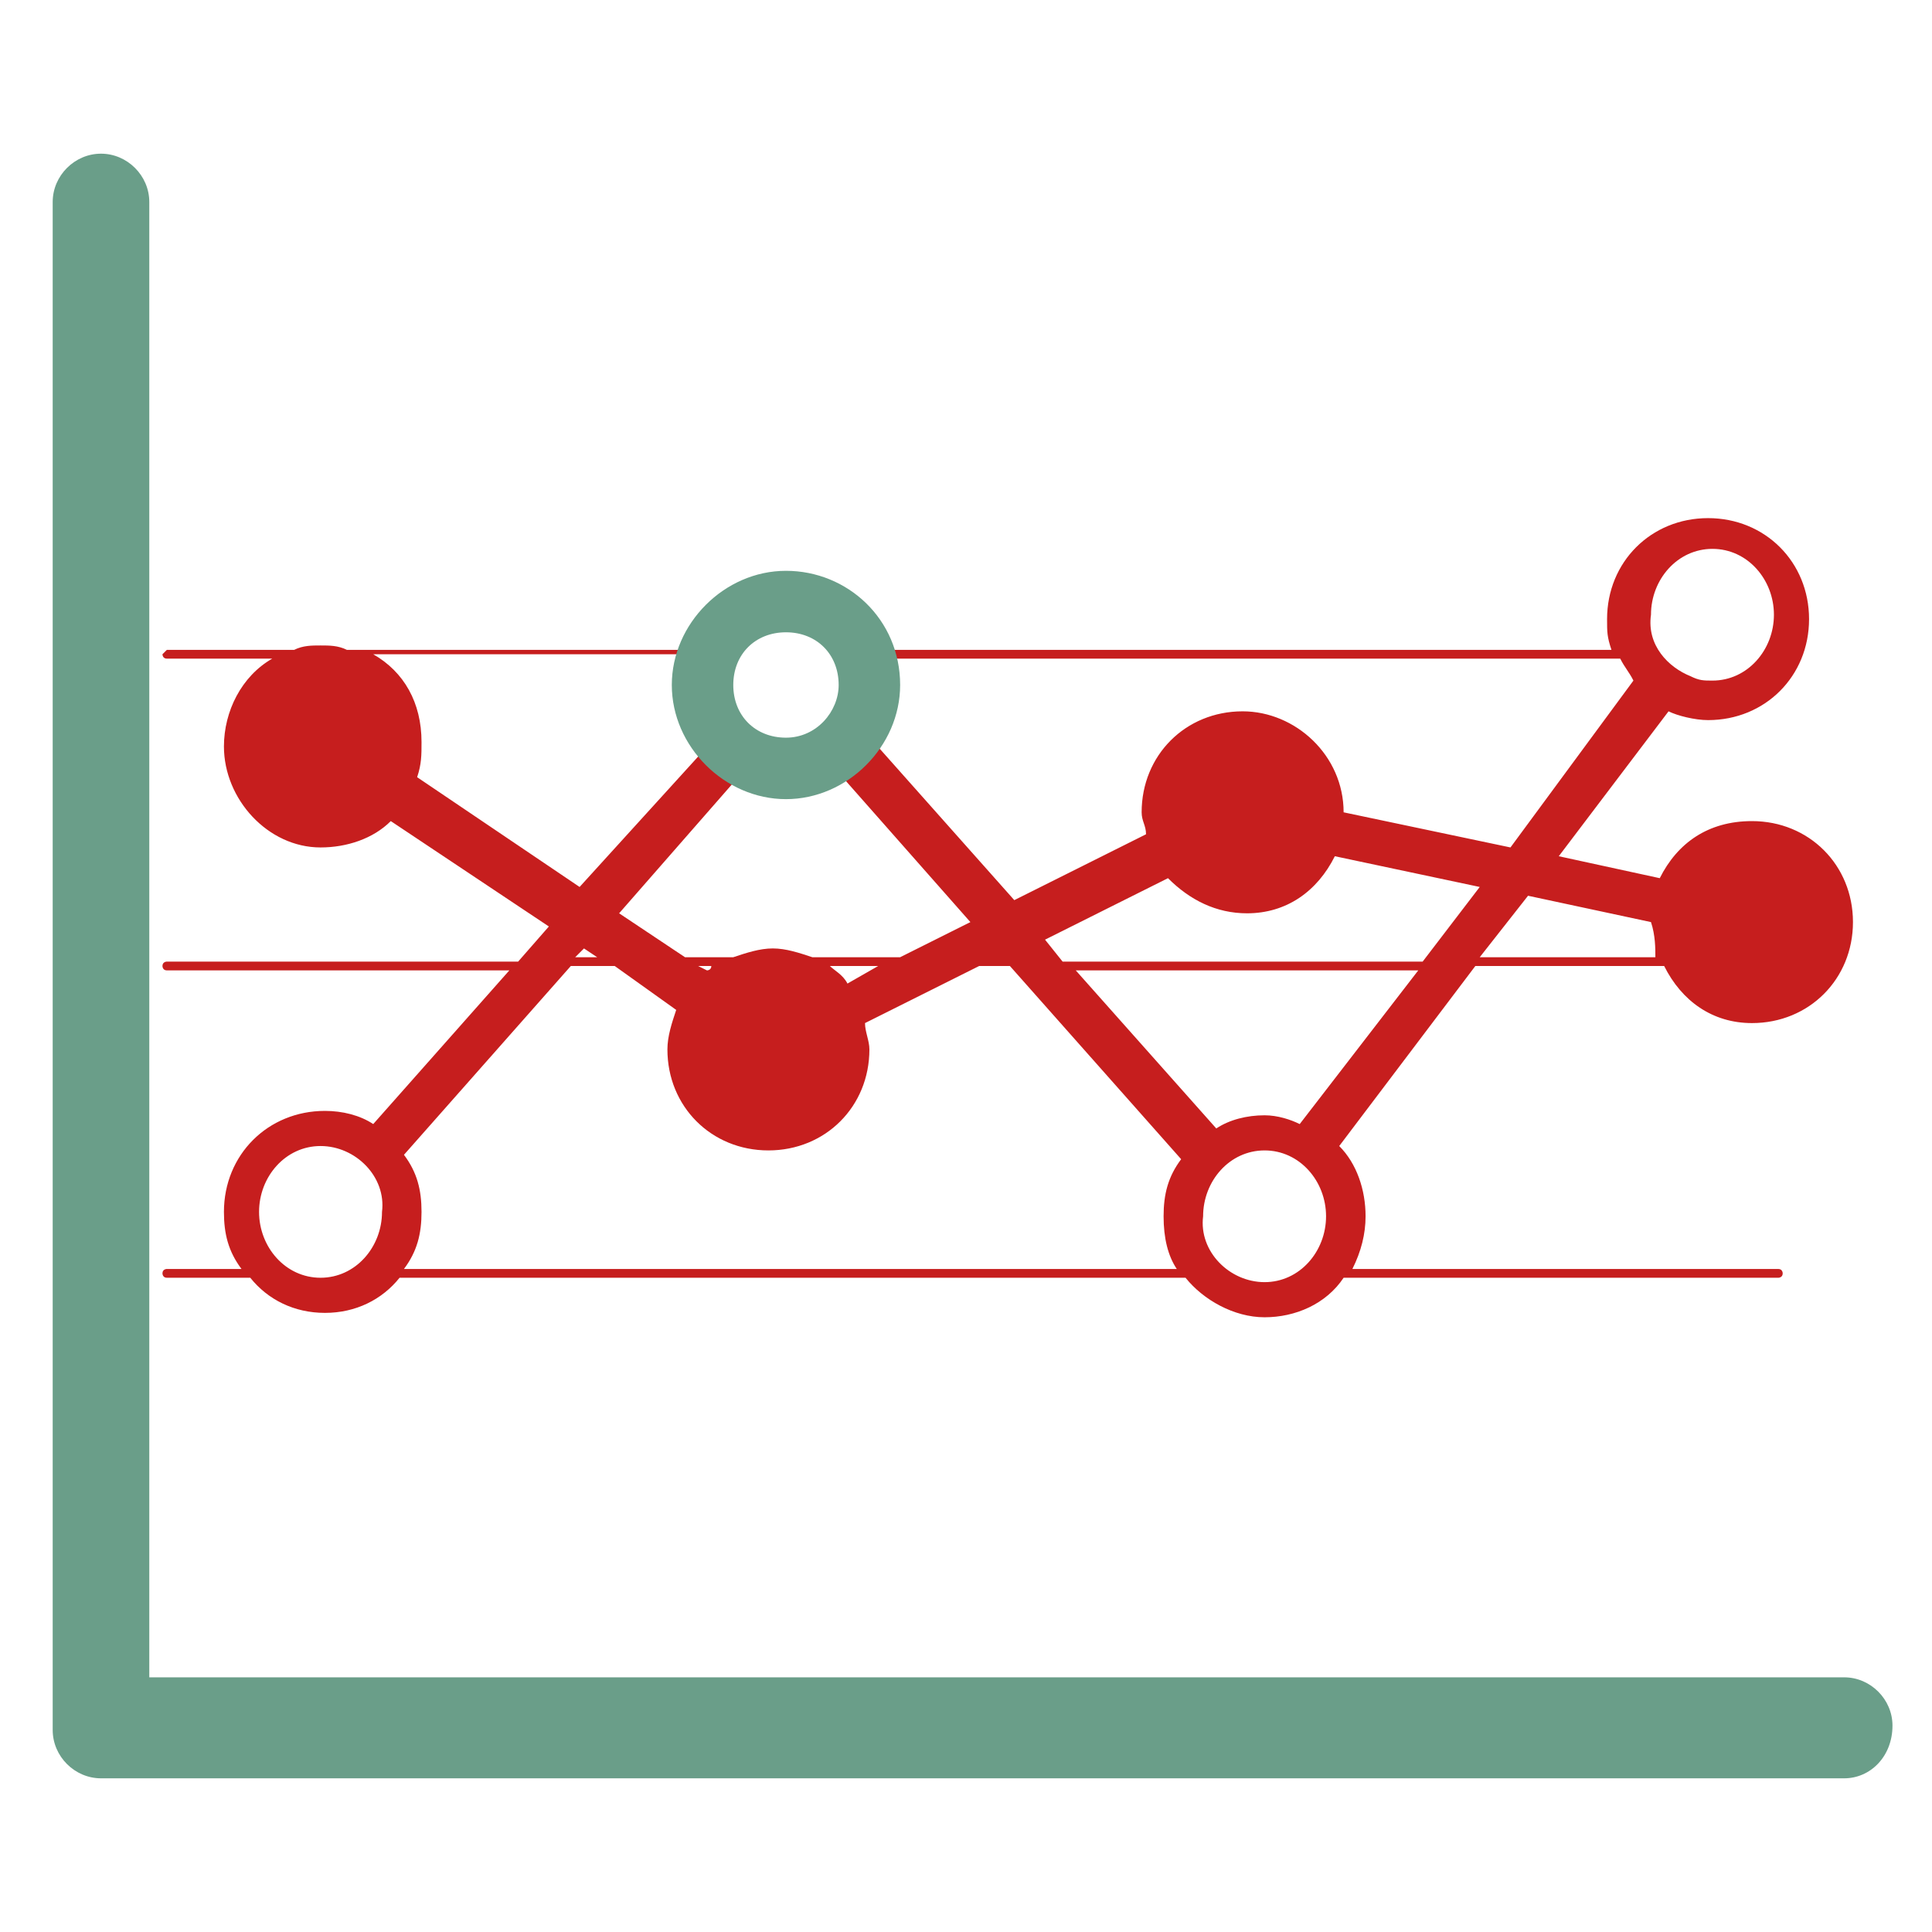
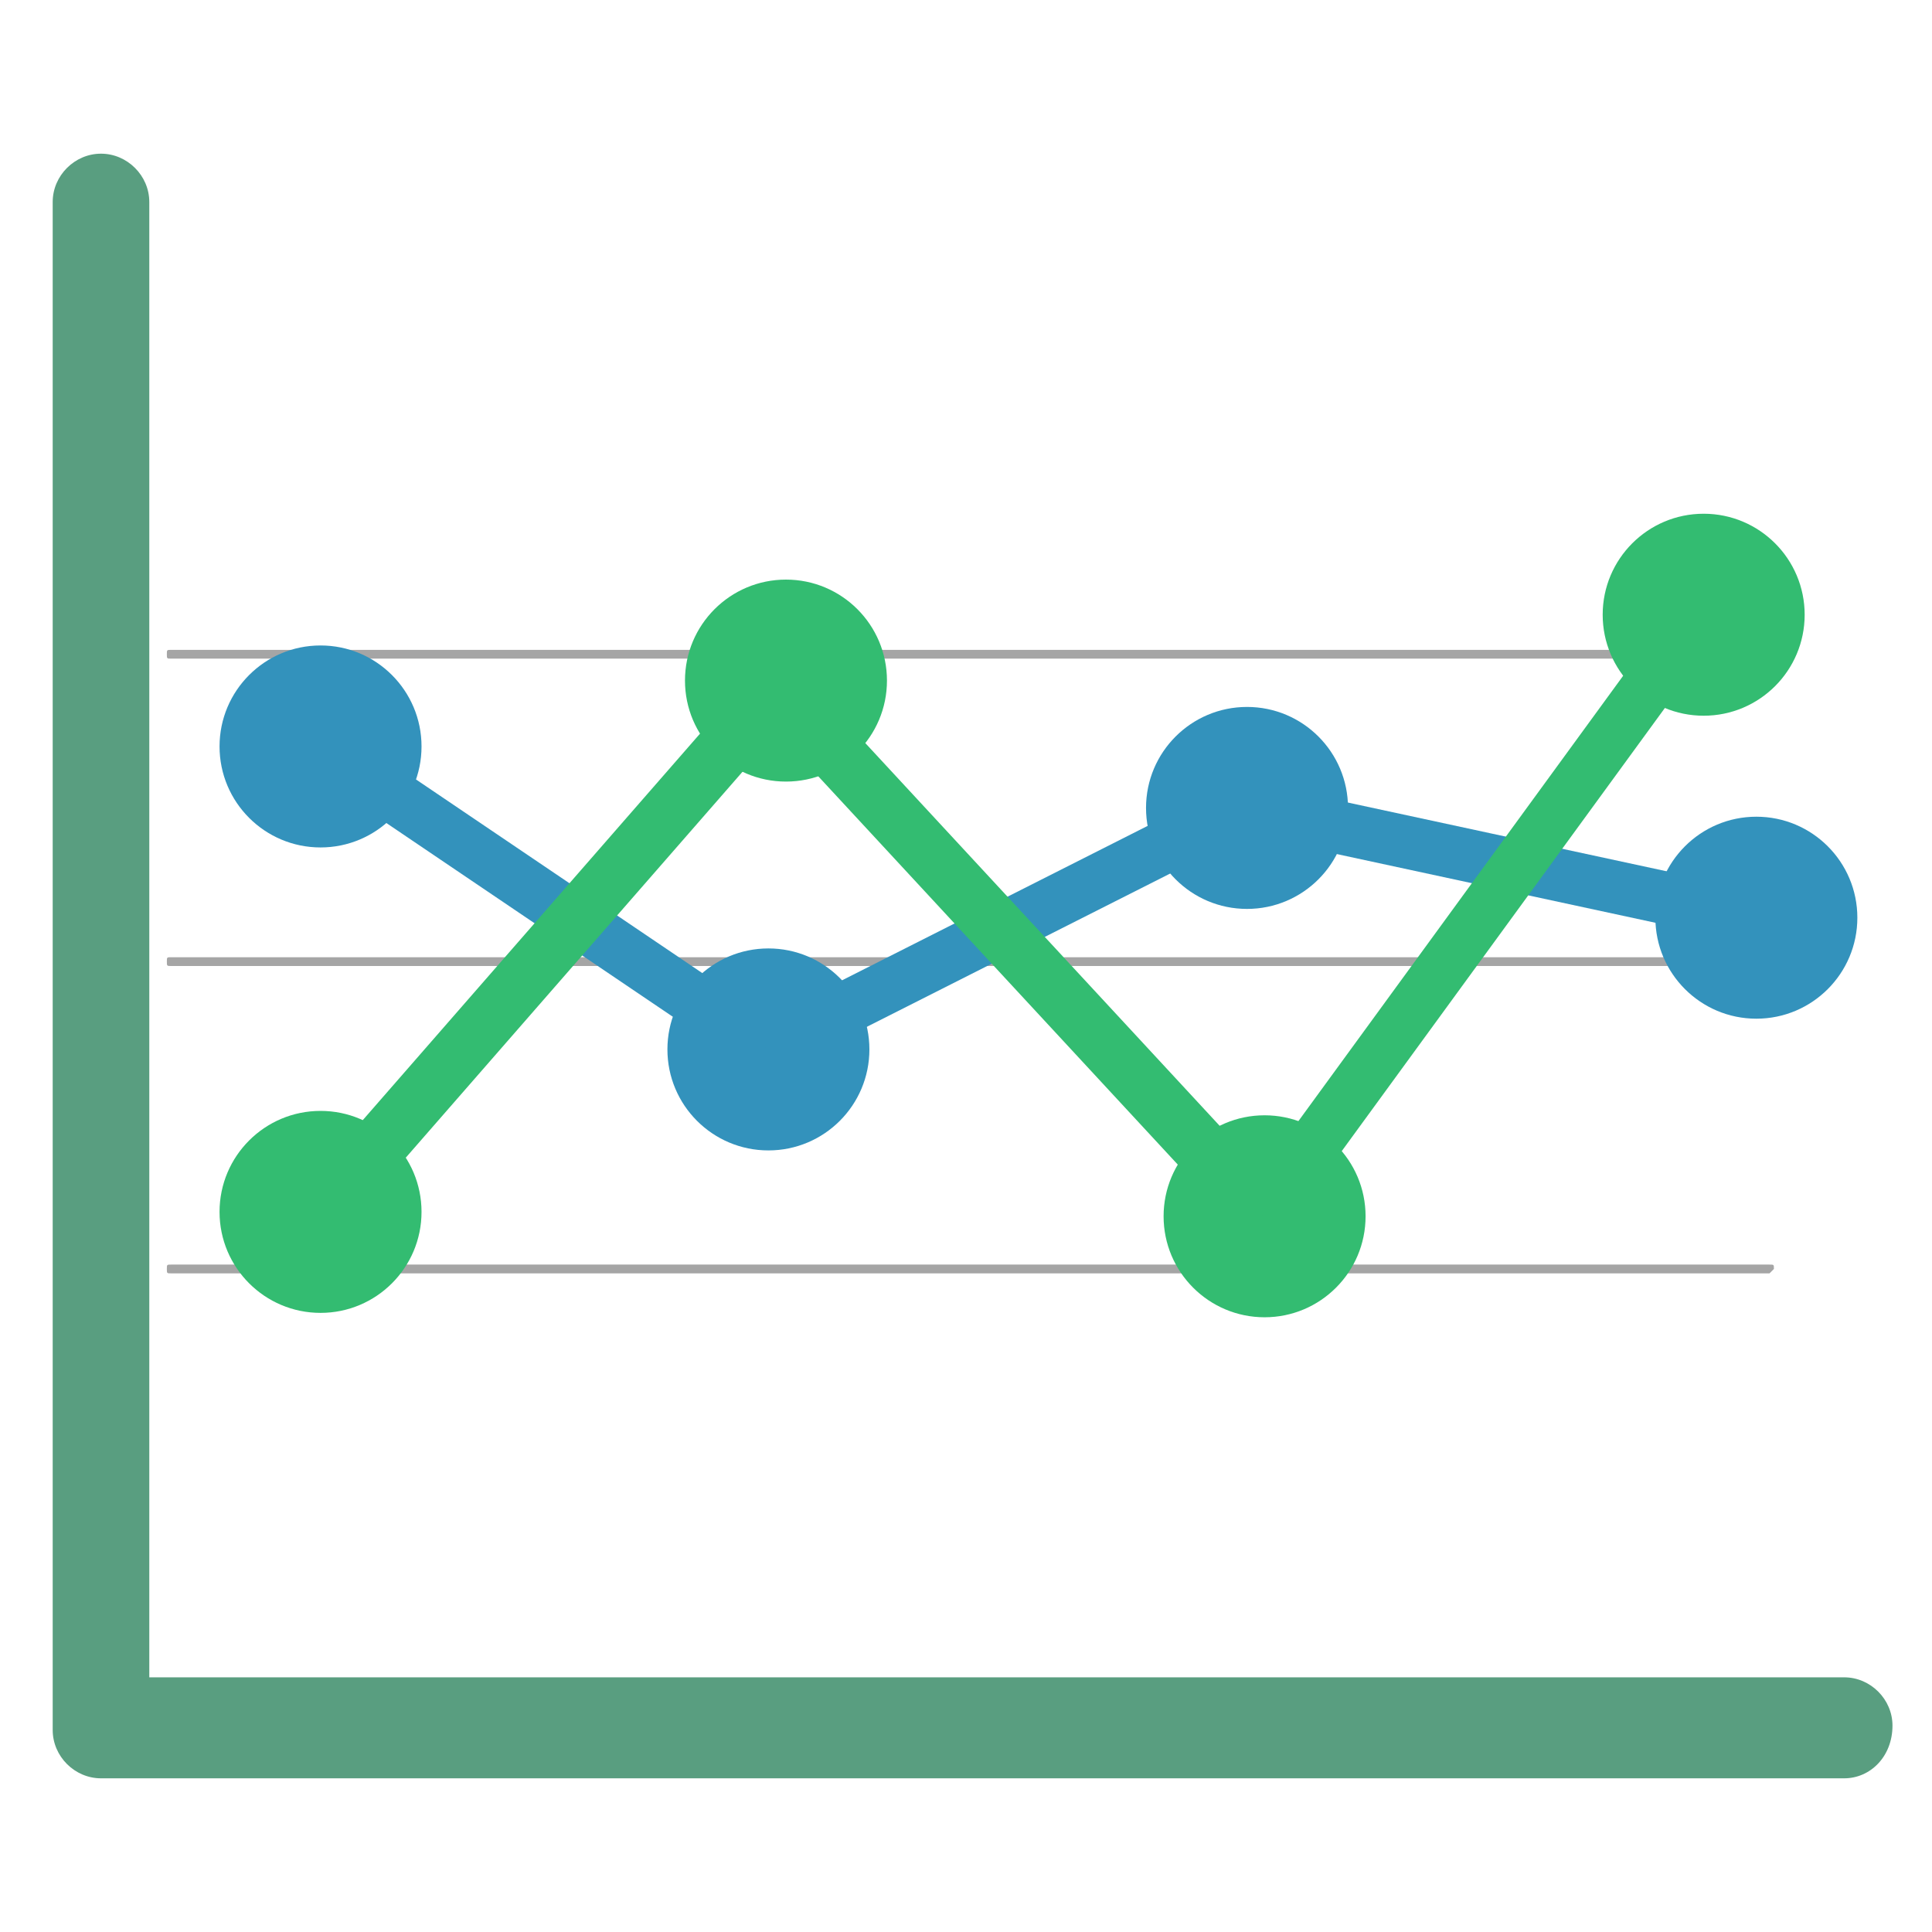
<svg xmlns="http://www.w3.org/2000/svg" version="1.1" x="0px" y="0px" viewBox="0 0 44 44" style="enable-background:new 0 0 44 44;" xml:space="preserve">
  <style type="text/css">
- 	.st0{fill:#6A9E89;}
- 	.st1{fill:#C61E1E;}
+ 	.st0{fill:#599E80;}
+ 	.st1{display:none;}
+ 	.st2{display:inline;fill:#C61E1E;}
+ 	.st3{display:inline;fill:#6A9E89;}
+ 	.st4{fill:#A5A5A5;}
+ 	.st5{fill:#3392BC;}
+ 	.st6{fill:#33BC71;}
</style>
-   <g id="icon_x5F_ap">
-     <path id="XMLID_18_" class="st0" d="M42,40.5H2.3c-0.6,0-1.1-0.5-1.1-1.1V4.6c0-0.6,0.5-1.1,1.1-1.1S3.4,4,3.4,4.6v33.6H42   c0.6,0,1.1,0.5,1.1,1.1C43.1,40,42.6,40.5,42,40.5z" />
+   <g id="Layer_1">
+     <g id="icon_x5F_ap">
+       <path id="XMLID_18_" class="st0" d="M42,40.5H2.3c-0.6,0-1.1-0.5-1.1-1.1V4.6c0-0.6,0.5-1.1,1.1-1.1S3.4,4,3.4,4.6v33.6H42    c0.6,0,1.1,0.5,1.1,1.1C43.1,40,42.6,40.5,42,40.5z" />
+     </g>
+     <g id="Layer_2" class="st1">
+       <path class="st2" d="M37.9,22c0.4,0.8,1.1,1.3,2,1.3c1.3,0,2.3-1,2.3-2.3s-1-2.3-2.3-2.3c-1,0-1.7,0.5-2.1,1.3l-2.3-0.5l2.5-3.3    c0.2,0.1,0.6,0.2,0.9,0.2c1.3,0,2.3-1,2.3-2.3s-1-2.3-2.3-2.3s-2.3,1-2.3,2.3c0,0.3,0,0.4,0.1,0.7H20.1c-0.3-0.9-1.2-1.5-2.2-1.5    c-0.9,0-1.8,0.6-2.1,1.5H7.9c-0.2-0.1-0.4-0.1-0.6-0.1s-0.4,0-0.6,0.1H3.8l-0.1,0.1c0,0,0,0.1,0.1,0.1h2.4c-0.7,0.4-1.1,1.2-1.1,2    c0,1.2,1,2.3,2.2,2.3c0.6,0,1.2-0.2,1.6-0.6l3.6,2.4l-0.7,0.8h-8c0,0-0.1,0-0.1,0.1c0,0,0,0.1,0.1,0.1h7.8l-3.1,3.5    c-0.3-0.2-0.7-0.3-1.1-0.3c-1.3,0-2.3,1-2.3,2.3c0,0.5,0.1,0.9,0.4,1.3H3.8c0,0-0.1,0-0.1,0.1c0,0,0,0.1,0.1,0.1h1.9    c0.4,0.5,1,0.8,1.7,0.8s1.3-0.3,1.7-0.8H27c0.4,0.5,1.1,0.9,1.8,0.9c0.7,0,1.4-0.3,1.8-0.9h9.9c0,0,0.1,0,0.1-0.1    c0,0,0-0.1-0.1-0.1h-9.7c0.2-0.4,0.3-0.8,0.3-1.2c0-0.6-0.2-1.2-0.6-1.6l3.1-4.1C33.6,22,37.9,22,37.9,22z M39,12.5    c0.8,0,1.4,0.7,1.4,1.5s-0.6,1.5-1.4,1.5c-0.2,0-0.3,0-0.5-0.1c-0.5-0.2-1-0.7-0.9-1.4C37.6,13.2,38.2,12.5,39,12.5z M8.7,27.6    c0,0.8-0.6,1.5-1.4,1.5s-1.4-0.7-1.4-1.5s0.6-1.5,1.4-1.5S8.8,26.8,8.7,27.6z M37.6,21c0.1,0.3,0.1,0.6,0.1,0.8h-4l1.1-1.4    L37.6,21z M20.3,15.6c0-0.2,0-0.4-0.1-0.6h16.7c0.1,0.2,0.2,0.3,0.3,0.5l-2.8,3.8l-3.8-0.8c0-1.3-1.1-2.3-2.3-2.3    c-1.3,0-2.3,1-2.3,2.3c0,0.2,0.1,0.3,0.1,0.5l-3,1.5l-3.2-3.6C20.2,16.5,20.3,16.1,20.3,15.6z M22.1,21l-1.6,0.8h-2    c-0.3-0.1-0.6-0.2-0.9-0.2s-0.6,0.1-0.9,0.2h-1.1l-1.5-1l2.8-3.2c0.3,0.2,0.7,0.3,1.1,0.3s0.8-0.1,1.1-0.3L22.1,21z M20,22    l-0.7,0.4c-0.1-0.2-0.3-0.3-0.4-0.4H20z M16.2,22c0,0.1-0.1,0.1-0.1,0.1L15.9,22H16.2z M18,14.1c0.8,0,1.4,0.6,1.4,1.5    c0,0.8-0.6,1.5-1.4,1.5s-1.4-0.7-1.4-1.5S17.2,14.1,18,14.1z M9.5,17.7c0.1-0.3,0.1-0.5,0.1-0.8c0-0.9-0.4-1.6-1.1-2h7.3    c-0.1,0.2-0.1,0.4-0.1,0.6c0,0.5,0.2,1,0.5,1.4l-3,3.3L9.5,17.7z M13.6,21.8h-0.5l0.2-0.2L13.6,21.8z M26.8,28.9H9.2    c0.3-0.4,0.4-0.8,0.4-1.3s-0.1-0.9-0.4-1.3L13,22h1l1.4,1c-0.1,0.3-0.2,0.6-0.2,0.9c0,1.3,1,2.3,2.3,2.3s2.3-1,2.3-2.3    c0-0.2-0.1-0.4-0.1-0.6l2.6-1.3H23l3.9,4.4c-0.3,0.4-0.4,0.8-0.4,1.3S26.6,28.6,26.8,28.9z M28.8,29.2c-0.8,0-1.5-0.7-1.4-1.5    c0-0.8,0.6-1.5,1.4-1.5s1.4,0.7,1.4,1.5S29.6,29.2,28.8,29.2z M29.6,25.6c-0.2-0.1-0.5-0.2-0.8-0.2c-0.4,0-0.8,0.1-1.1,0.3    l-3.2-3.6h7.8L29.6,25.6z M24.2,21.9l-0.4-0.5l2.8-1.4c0.5,0.5,1.1,0.8,1.8,0.8c0.9,0,1.6-0.5,2-1.3l3.3,0.7l-1.3,1.7    C32.4,21.9,24.2,21.9,24.2,21.9z" />
+     </g>
+     <g id="Layer_3" class="st1">
+       <path class="st3" d="M17.9,13c-1.4,0-2.6,1.2-2.6,2.6s1.2,2.6,2.6,2.6s2.6-1.2,2.6-2.6C20.5,14.1,19.3,13,17.9,13z M17.9,16.8    c-0.7,0-1.2-0.5-1.2-1.2s0.5-1.2,1.2-1.2s1.2,0.5,1.2,1.2C19.1,16.2,18.6,16.8,17.9,16.8z" />
+     </g>
  </g>
-   <g id="Layer_2">
-     <path class="st1" d="M37.9,22c0.4,0.8,1.1,1.3,2,1.3c1.3,0,2.3-1,2.3-2.3s-1-2.3-2.3-2.3c-1,0-1.7,0.5-2.1,1.3l-2.3-0.5l2.5-3.3   c0.2,0.1,0.6,0.2,0.9,0.2c1.3,0,2.3-1,2.3-2.3s-1-2.3-2.3-2.3s-2.3,1-2.3,2.3c0,0.3,0,0.4,0.1,0.7H20.1c-0.3-0.9-1.2-1.5-2.2-1.5   c-0.9,0-1.8,0.6-2.1,1.5H7.9c-0.2-0.1-0.4-0.1-0.6-0.1s-0.4,0-0.6,0.1H3.8l-0.1,0.1c0,0,0,0.1,0.1,0.1h2.4c-0.7,0.4-1.1,1.2-1.1,2   c0,1.2,1,2.3,2.2,2.3c0.6,0,1.2-0.2,1.6-0.6l3.6,2.4l-0.7,0.8h-8c0,0-0.1,0-0.1,0.1c0,0,0,0.1,0.1,0.1h7.8l-3.1,3.5   c-0.3-0.2-0.7-0.3-1.1-0.3c-1.3,0-2.3,1-2.3,2.3c0,0.5,0.1,0.9,0.4,1.3H3.8c0,0-0.1,0-0.1,0.1c0,0,0,0.1,0.1,0.1h1.9   c0.4,0.5,1,0.8,1.7,0.8s1.3-0.3,1.7-0.8H27c0.4,0.5,1.1,0.9,1.8,0.9c0.7,0,1.4-0.3,1.8-0.9h9.9c0,0,0.1,0,0.1-0.1   c0,0,0-0.1-0.1-0.1h-9.7c0.2-0.4,0.3-0.8,0.3-1.2c0-0.6-0.2-1.2-0.6-1.6l3.1-4.1H37.9z M39,12.5c0.8,0,1.4,0.7,1.4,1.5   s-0.6,1.5-1.4,1.5c-0.2,0-0.3,0-0.5-0.1c-0.5-0.2-1-0.7-0.9-1.4C37.6,13.2,38.2,12.5,39,12.5z M8.7,27.6c0,0.8-0.6,1.5-1.4,1.5   s-1.4-0.7-1.4-1.5s0.6-1.5,1.4-1.5S8.8,26.8,8.7,27.6z M37.6,21c0.1,0.3,0.1,0.6,0.1,0.8h-4l1.1-1.4L37.6,21z M20.3,15.6   c0-0.2,0-0.4-0.1-0.6h16.7c0.1,0.2,0.2,0.3,0.3,0.5l-2.8,3.8l-3.8-0.8c0-1.3-1.1-2.3-2.3-2.3c-1.3,0-2.3,1-2.3,2.3   c0,0.2,0.1,0.3,0.1,0.5l-3,1.5l-3.2-3.6C20.2,16.5,20.3,16.1,20.3,15.6z M22.1,21l-1.6,0.8h-2c-0.3-0.1-0.6-0.2-0.9-0.2   s-0.6,0.1-0.9,0.2h-1.1l-1.5-1l2.8-3.2c0.3,0.2,0.7,0.3,1.1,0.3c0.4,0,0.8-0.1,1.1-0.3L22.1,21z M20,22l-0.7,0.4   c-0.1-0.2-0.3-0.3-0.4-0.4H20z M16.2,22c0,0.1-0.1,0.1-0.1,0.1L15.9,22H16.2z M18,14.1c0.8,0,1.4,0.6,1.4,1.5   c0,0.8-0.6,1.5-1.4,1.5s-1.4-0.7-1.4-1.5S17.2,14.1,18,14.1z M9.5,17.7c0.1-0.3,0.1-0.5,0.1-0.8c0-0.9-0.4-1.6-1.1-2h7.3   c-0.1,0.2-0.1,0.4-0.1,0.6c0,0.5,0.2,1,0.5,1.4l-3,3.3L9.5,17.7z M13.6,21.8h-0.5l0.2-0.2L13.6,21.8z M26.8,28.9H9.2   c0.3-0.4,0.4-0.8,0.4-1.3s-0.1-0.9-0.4-1.3L13,22h1l1.4,1c-0.1,0.3-0.2,0.6-0.2,0.9c0,1.3,1,2.3,2.3,2.3s2.3-1,2.3-2.3   c0-0.2-0.1-0.4-0.1-0.6l2.6-1.3H23l3.9,4.4c-0.3,0.4-0.4,0.8-0.4,1.3S26.6,28.6,26.8,28.9z M28.8,29.2c-0.8,0-1.5-0.7-1.4-1.5   c0-0.8,0.6-1.5,1.4-1.5s1.4,0.7,1.4,1.5S29.6,29.2,28.8,29.2z M29.6,25.6c-0.2-0.1-0.5-0.2-0.8-0.2c-0.4,0-0.8,0.1-1.1,0.3   l-3.2-3.6h7.8L29.6,25.6z M24.2,21.9l-0.4-0.5l2.8-1.4c0.5,0.5,1.1,0.8,1.8,0.8c0.9,0,1.6-0.5,2-1.3l3.3,0.7l-1.3,1.7H24.2z" />
+   <g id="Layer_2_1_">
+     <path class="st4" d="M40.3,15H3.9c-0.1,0-0.1,0-0.1-0.1l0,0c0-0.1,0-0.1,0.1-0.1h36.4C40.4,14.8,40.4,14.8,40.3,15L40.3,15   C40.4,15,40.4,15,40.3,15z" />
+     <path class="st4" d="M40.3,22H3.9c-0.1,0-0.1,0-0.1-0.1v0c0-0.1,0-0.1,0.1-0.1h36.4c0.1,0,0.1,0,0.1,0.1L40.3,22   C40.4,22,40.4,22,40.3,22z" />
+     <path class="st4" d="M40.3,29H3.9c-0.1,0-0.1,0-0.1-0.1v0c0-0.1,0-0.1,0.1-0.1h36.4c0.1,0,0.1,0,0.1,0.1L40.3,29   C40.4,29,40.4,29,40.3,29z" />
  </g>
-   <g id="Layer_3">
-     <path class="st0" d="M17.9,13c-1.4,0-2.6,1.2-2.6,2.6c0,1.4,1.2,2.6,2.6,2.6c1.4,0,2.6-1.2,2.6-2.6C20.5,14.1,19.3,13,17.9,13z    M17.9,16.8c-0.7,0-1.2-0.5-1.2-1.2c0-0.7,0.5-1.2,1.2-1.2c0.7,0,1.2,0.5,1.2,1.2C19.1,16.2,18.6,16.8,17.9,16.8z" />
+   <g id="Layer_3_1_">
+     <g>
+       <circle class="st5" cx="7.3" cy="17" r="2.3" />
+       <g>
+         <line class="st5" x1="7.3" y1="17" x2="17.5" y2="23.9" />
+         <rect x="11.8" y="14.3" transform="matrix(0.5602 -0.8283 0.8283 0.5602 -11.4885 19.2674)" class="st5" width="1.2" height="12.3" />
+       </g>
+       <circle class="st5" cx="17.5" cy="23.9" r="2.3" />
+       <g>
+         <line class="st5" x1="28.4" y1="18.4" x2="17.5" y2="23.9" />
+         <rect x="16.8" y="20.5" transform="matrix(0.8925 -0.451 0.451 0.8925 -7.0719 12.6219)" class="st5" width="12.2" height="1.2" />
+       </g>
+       <circle class="st5" cx="28.4" cy="18.4" r="2.3" />
+       <g>
+         <line class="st5" x1="40" y1="20.9" x2="28.4" y2="18.4" />
+         <rect x="33.6" y="13.7" transform="matrix(0.2108 -0.9775 0.9775 0.2108 7.7778 48.934)" class="st5" width="1.2" height="11.9" />
+       </g>
+       <circle class="st5" cx="40" cy="20.9" r="2.3" />
+     </g>
+     <g>
+       <circle class="st6" cx="7.3" cy="27.6" r="2.3" />
+       <g>
+         <line class="st6" x1="7.3" y1="27.6" x2="17.9" y2="15.5" />
+         <rect x="4.6" y="20.9" transform="matrix(0.6575 -0.7535 0.7535 0.6575 -11.9289 16.8597)" class="st6" width="16.1" height="1.3" />
+       </g>
+       <circle class="st6" cx="17.9" cy="15.5" r="2.3" />
+       <g>
+         <line class="st6" x1="17.5" y1="15.5" x2="28.8" y2="27.7" />
+         <rect x="22.5" y="13.3" transform="matrix(0.7338 -0.6794 0.6794 0.7338 -8.5128 21.4766)" class="st6" width="1.3" height="16.6" />
+       </g>
+       <circle class="st6" cx="28.8" cy="27.7" r="2.3" />
+       <g>
+         <line class="st6" x1="38.8" y1="14" x2="28.8" y2="27.7" />
+         <rect x="25.3" y="20.2" transform="matrix(0.5892 -0.808 0.808 0.5892 -2.9659 35.8666)" class="st6" width="17" height="1.2" />
+       </g>
+       <circle class="st6" cx="38.8" cy="14" r="2.3" />
+     </g>
  </g>
</svg>
